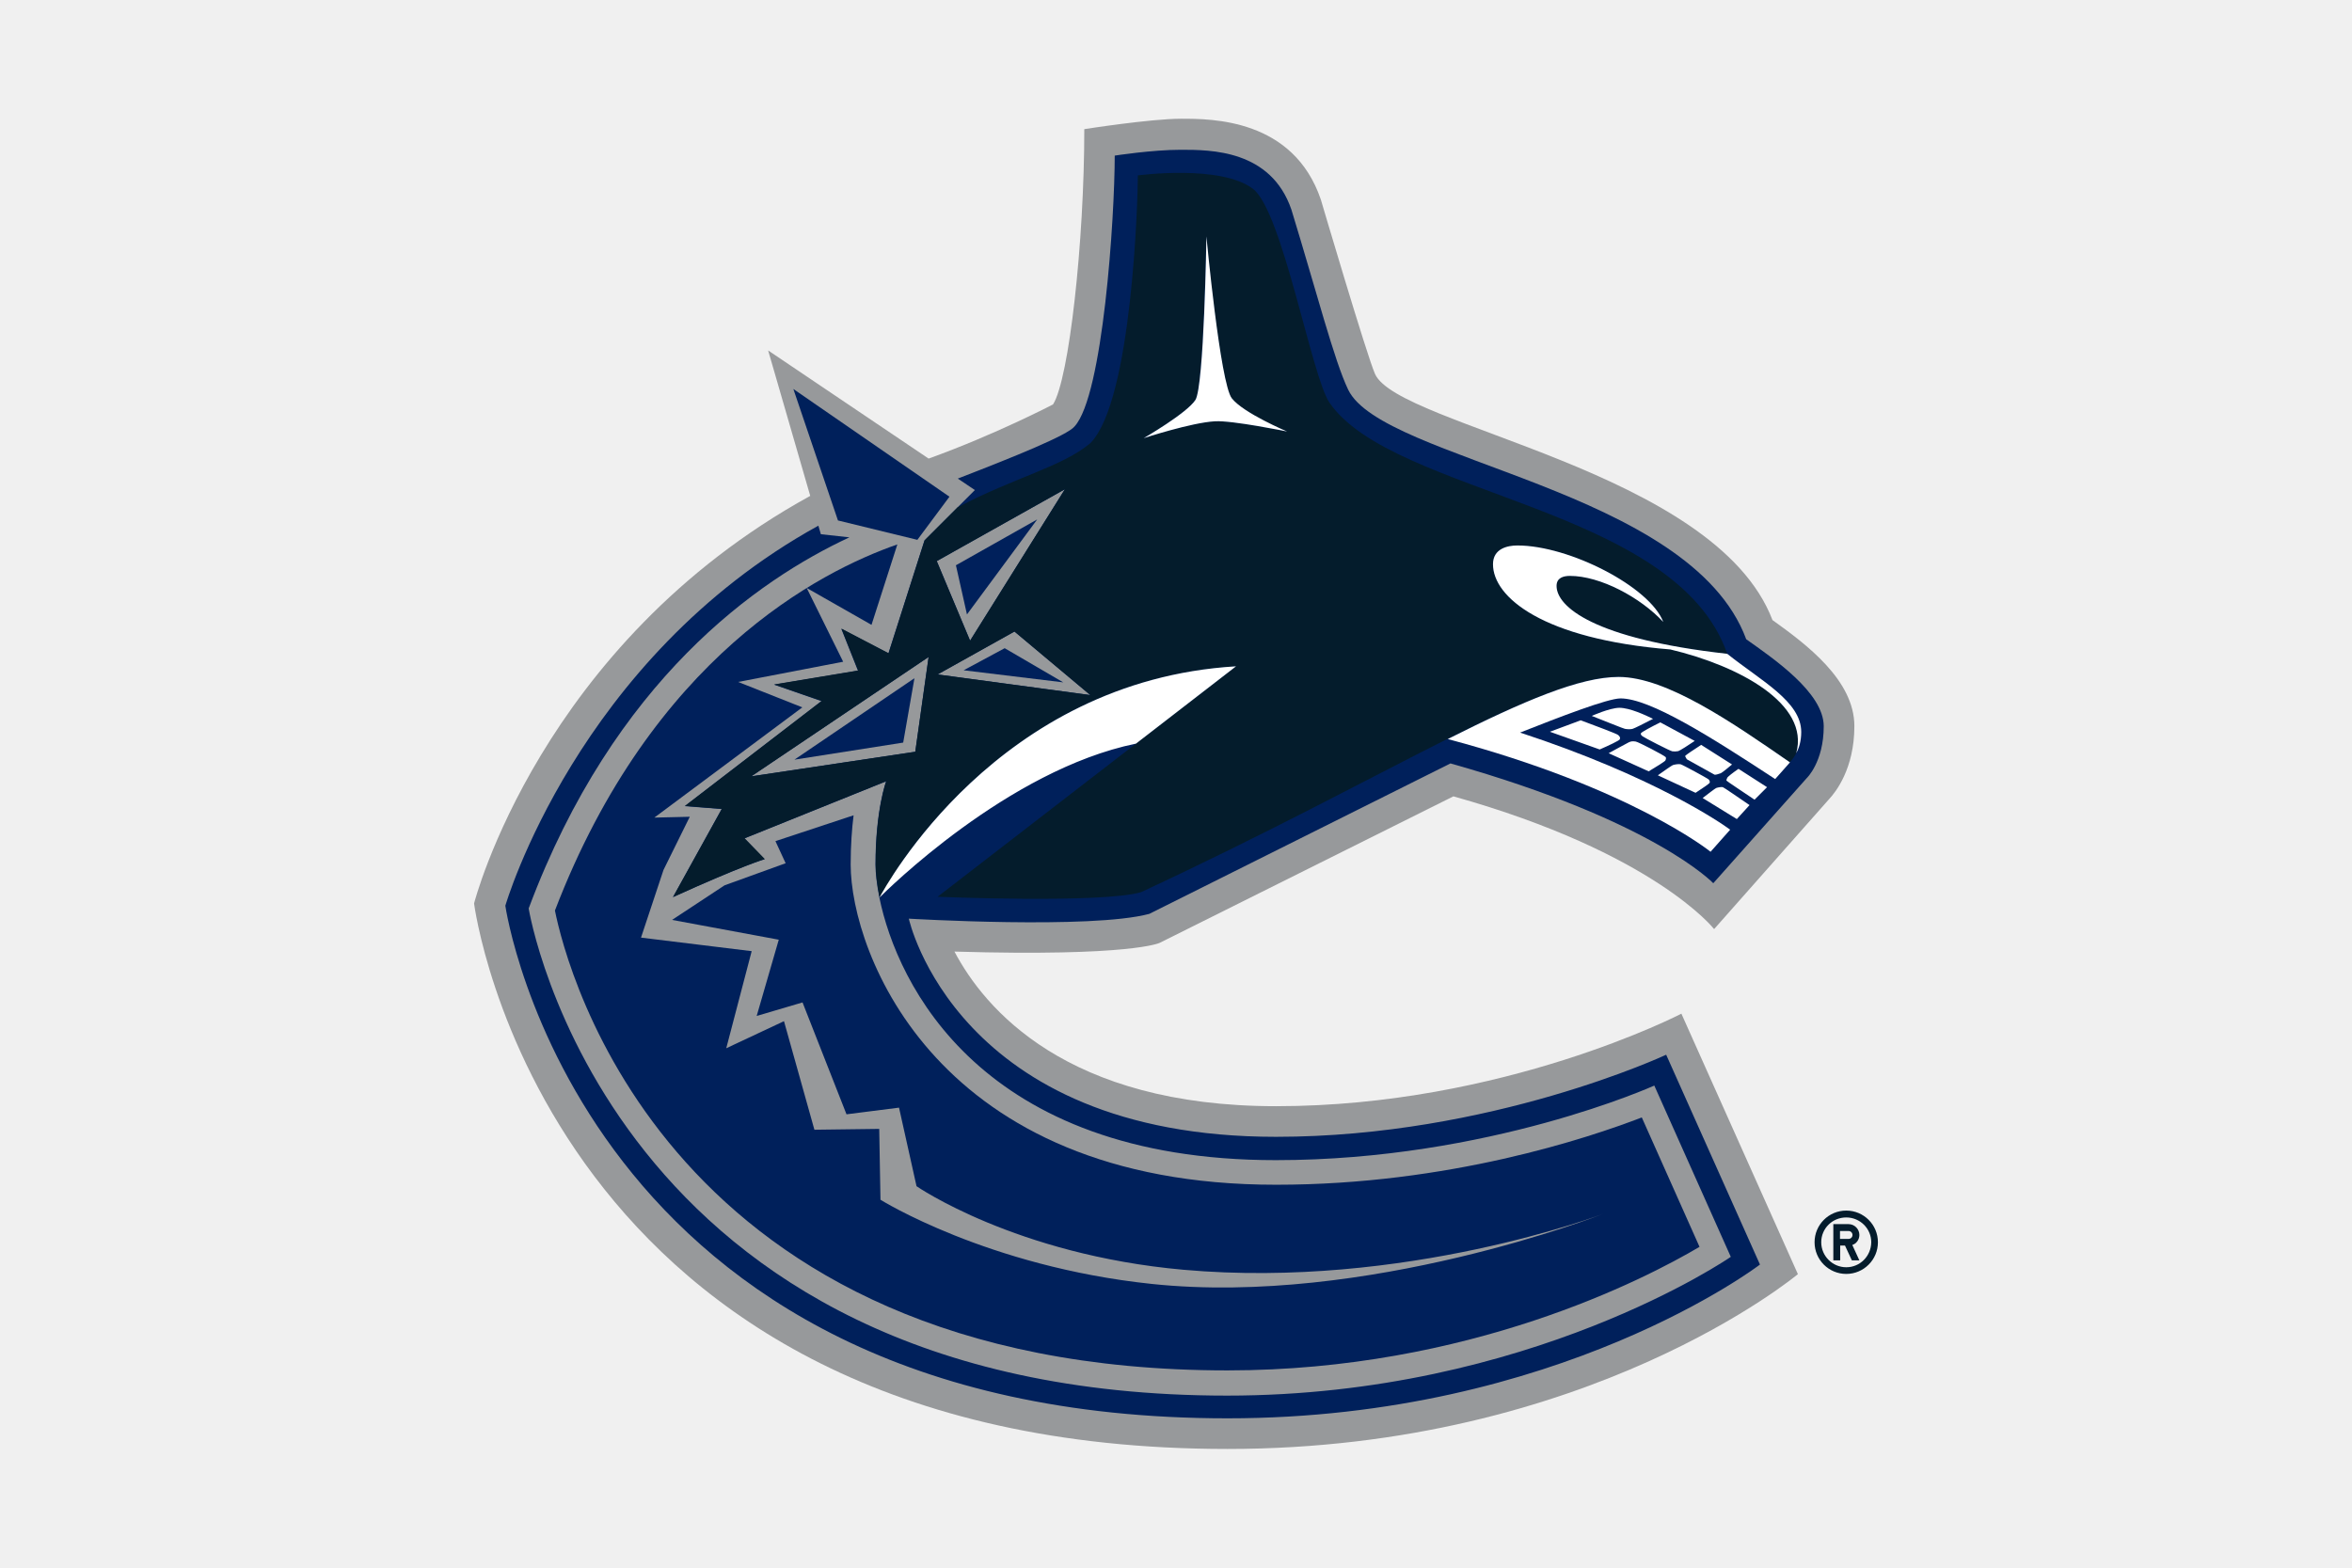
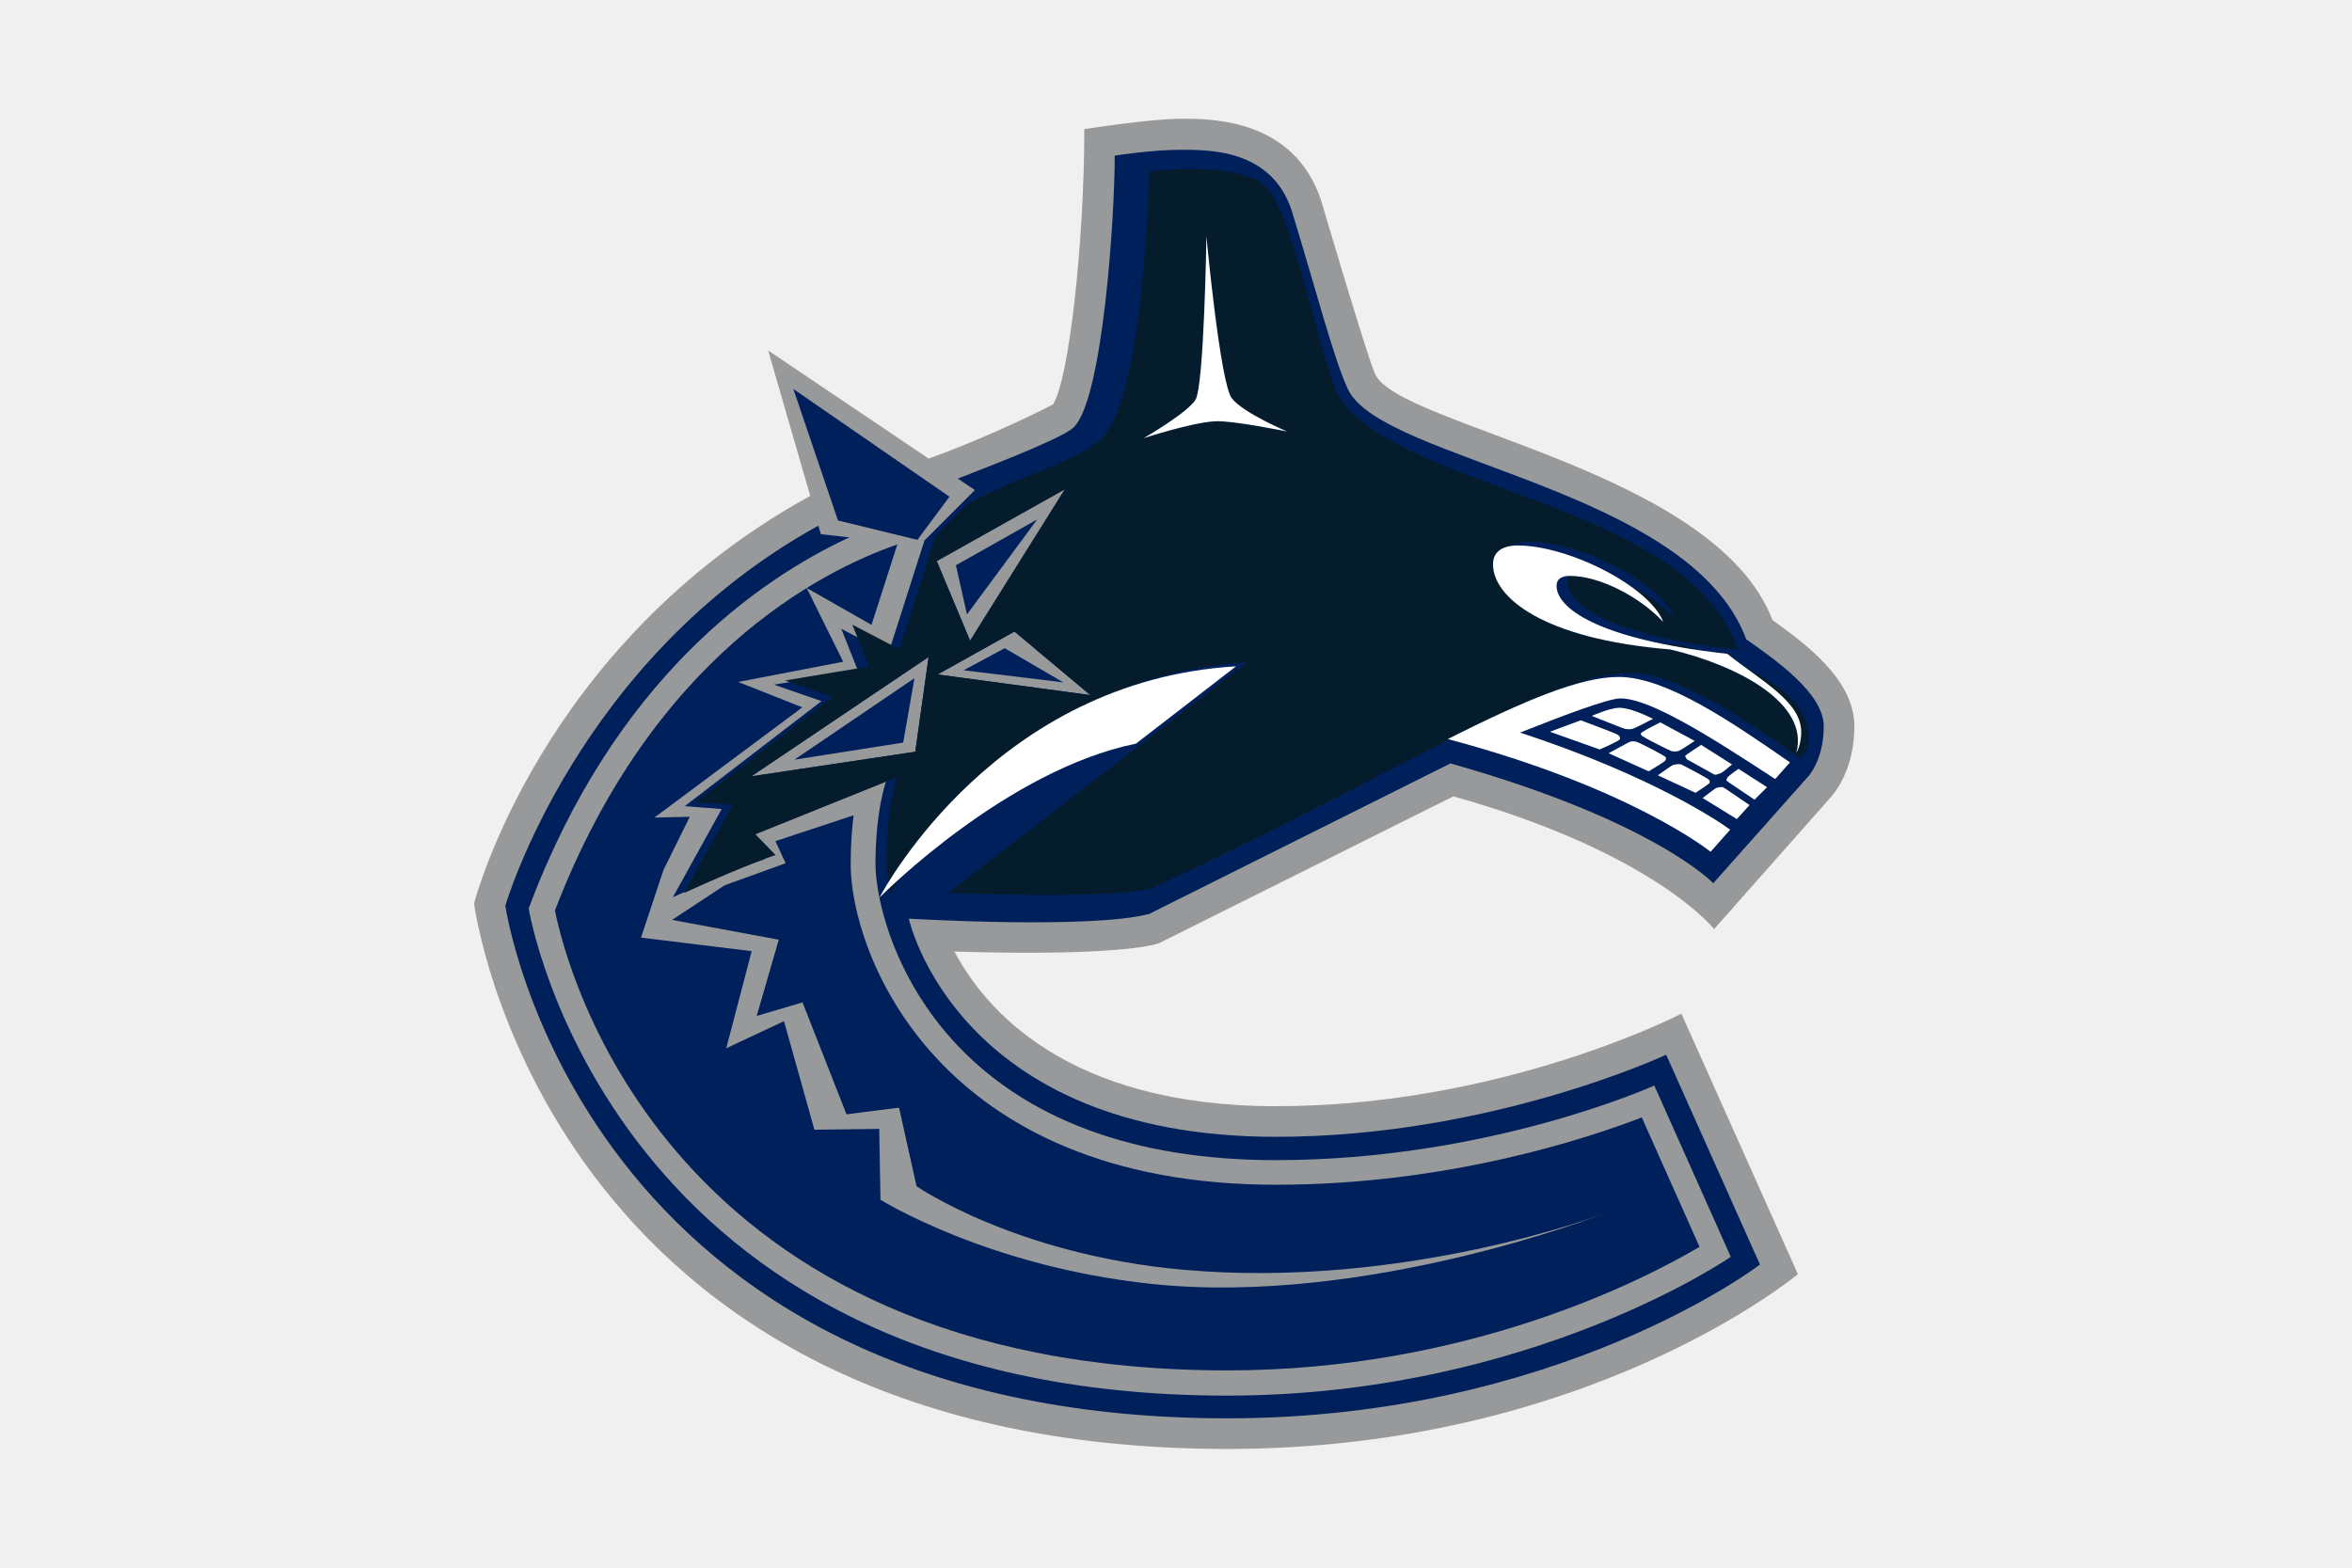
<svg xmlns="http://www.w3.org/2000/svg" viewBox="0 0 960 640">
  <path fill="#97999b" d="m473.365 384.905 119.857-59.8c82.088 23.052 106.417 54.186 106.417 54.186l46.956-53.08c2.552-2.723 10.292-12.336 10.292-29.774 0-18.799-19.65-33.43-33.43-43.298-23.393-61.332-152.692-79.11-162.22-100.462-3.317-7.4-22.117-71.2-22.117-71.2-11.228-33.005-44.489-33.005-56.993-33.005-12.59 0-39.556 4.253-39.556 4.253 0 46.02-6.21 102.078-12.76 112.371 0 0-23.393 12.25-50.784 22.117l-65.5-44.149 17.183 59.376C220.381 263.091 193.5 368.828 193.5 368.828s28.327 222.7 307.511 222.7c147.588 0 232.824-71.369 232.824-71.369l-47.552-106.332s-72.645 37.77-165.452 37.77c-85.575 0-119.006-39.897-131.255-63.119 72.475 2.126 83.789-3.573 83.789-3.573" />
  <path fill="#00205b" d="M712.739 260.964c-22.798-61.587-148.61-72.816-162.475-101.908-5.614-11.654-12.76-39.47-23.138-73.412-8.336-24.498-32.92-24.498-45.17-24.498-11.739 0-26.965 2.381-26.965 2.381 0 25.095-4.764 97.995-16.418 110.585-2.892 3.573-24.329 12.25-47.636 21.266l6.975 4.68-7.146 7.145-13.44 13.44-14.716 46.105-19.225-10.037 6.805 17.098-34.281 5.7 19.395 6.72-55.803 42.872 15.057 1.191-19.906 35.983c28.667-13.015 37.429-15.482 37.429-15.482l-8.251-8.507 57.844-23.308s-4.338 11.57-4.338 34.026c0 3.233.51 7.997 1.616 13.526 7.145 34.962 41.257 107.097 161.794 107.097 87.192 0 154.479-30.453 154.479-30.453l31.219 69.923s-81.833 56.654-205.603 56.654c-252.984 0-285.054-198.883-285.054-198.883 34.877-93.316 93.572-134.148 130.916-151.5l-11.654-1.277-1.021-3.488c-98.591 54.357-127.768 155.16-127.768 155.16s30.028 209.26 294.751 209.26c135.424 0 217.342-62.778 217.342-62.778l-38.28-85.66S608.534 464.1 520.831 464.1c-130.575 0-149.885-89.064-149.885-89.064s74.347 4.424 98.166-1.956l122.919-61.417c83.279 23.478 107.267 48.912 107.267 48.912l38.109-42.873s6.976-6.55 6.976-21.266c-.085-13.78-20.671-27.646-31.644-35.472m-267.701 22.797-62.353-8.42 31.389-17.525zm-10.378-84.044-38.705 61.842-13.61-32.495zm-128.023 117.22 72.39-48.743-5.444 38.705z" />
  <path fill="#00205b" d="m368.649 303.157 4.594-26.286-48.998 33.261zm24.669-29.518 40.661 4.934-23.903-13.95zm-3.147-42.873 4.508 20.075 28.667-38.789z" />
  <path fill="#00205b" d="m281.542 333.44-14.461.34 60.396-45-26.2-10.378 42.873-8.252-14.886-30.113 26.455 15.057 10.548-32.836c-31.814 11.06-100.122 46.106-139.762 149.46 4.764 23.733 46.19 187.74 274.506 187.74 98.59 0 170.556-37.344 192.673-50.444l-23.564-52.826c-21.861 8.421-78.94 27.476-149.204 27.476-138.827.085-173.703-95.018-173.703-130.745 0-7.91.51-14.63 1.19-20.076l-31.899 10.548 4.168 9.017-24.924 9.017-21.436 14.121 43.553 8.081-9.017 31.134 18.714-5.529 17.949 45.68 21.437-2.722 7.145 32.07s40.406 27.986 108.884 34.111c90.424 8.081 171.321-22.798 171.321-22.798s-96.464 37.854-184.251 28.582c-67.032-7.06-110.67-34.366-110.67-34.366l-.51-28.922-26.456.34-12.419-44.319-23.563 11.058 10.378-39.64-45.17-5.529 9.187-27.647zm92.891-113.053 13.1-17.609L323.82 158.8l18.204 53.676z" />
-   <path fill="#041c2c" d="M753.57 494.212c-7.145 0-12.93 5.784-12.93 12.93s5.785 12.93 12.93 12.93 12.93-5.785 12.93-12.93-5.784-12.93-12.93-12.93m0 23.138c-5.614 0-10.208-4.594-10.208-10.208s4.509-10.123 10.208-10.123c5.614 0 10.208 4.508 10.208 10.123-.085 5.7-4.594 10.208-10.208 10.208" />
-   <path fill="#041c2c" d="M758.929 504.166c0-2.382-1.956-4.423-4.423-4.423h-6.21v14.801h2.807v-6.04h1.957l2.807 6.04h3.062l-2.892-6.295c1.616-.51 2.892-2.126 2.892-4.083m-4.423 1.616h-3.488v-3.232h3.488c.85 0 1.616.68 1.616 1.616s-.766 1.616-1.616 1.616m-72.731-240.649c-52.145-4.254-72.391-21.352-72.391-34.792 0-6.465 5.955-7.656 9.953-7.656 21.266 0 54.186 16.843 59.546 31.22-9.358-10.039-25.69-18.8-38.11-18.8-2.637 0-5.444.765-5.444 4.083 0 8.421 14.972 21.606 69.669 27.731-20.926-60.396-136.445-64.65-162.39-102.589-7.231-10.548-19.14-77.92-31.134-87.192-13.185-10.122-47.041-5.529-47.041-5.529 0 9.357-2.297 92.041-19.395 109.31-11.57 9.696-30.964 13.95-54.187 26.2l-13.44 13.44-14.716 46.105-19.225-10.038 6.805 17.098-34.281 5.7 19.395 6.72-55.803 42.873 15.057 1.191-19.906 35.982c28.667-13.015 37.429-15.482 37.429-15.482l-8.251-8.506 57.844-23.308s-4.338 11.57-4.338 34.026c0 3.232.51 7.996 1.616 13.525 2.467-4.763 47.977-88.723 145.462-94.422l-40.832 31.56-80.982 62.522s66.69 2.807 83.024-1.87c51.549-23.99 92.806-46.362 125.13-62.609 31.05-15.567 53.932-25.35 69.755-25.35 19.565 0 46.7 18.885 69.923 34.877 0 0 1.446-1.19 2.637-3.743 5.615-19.99-23.393-35.642-51.38-42.277M373.583 306.9l-66.946 10.037 72.39-48.742zm61.077-107.183-38.705 61.843-13.61-32.495zm-51.975 75.623 31.389-17.523 30.964 25.945zm113.137-103.354c-9.612.596-29.092 6.89-29.092 6.89s17.523-10.122 21.096-15.567c3.573-5.444 4.508-66.776 4.508-66.776s5.615 60.056 10.378 66.096c4.764 6.04 22.458 13.525 22.458 13.525s-22.288-4.593-29.348-4.168" />
+   <path fill="#041c2c" d="M758.929 504.166m-72.731-240.649c-52.145-4.254-72.391-21.352-72.391-34.792 0-6.465 5.955-7.656 9.953-7.656 21.266 0 54.186 16.843 59.546 31.22-9.358-10.039-25.69-18.8-38.11-18.8-2.637 0-5.444.765-5.444 4.083 0 8.421 14.972 21.606 69.669 27.731-20.926-60.396-136.445-64.65-162.39-102.589-7.231-10.548-19.14-77.92-31.134-87.192-13.185-10.122-47.041-5.529-47.041-5.529 0 9.357-2.297 92.041-19.395 109.31-11.57 9.696-30.964 13.95-54.187 26.2l-13.44 13.44-14.716 46.105-19.225-10.038 6.805 17.098-34.281 5.7 19.395 6.72-55.803 42.873 15.057 1.191-19.906 35.982c28.667-13.015 37.429-15.482 37.429-15.482l-8.251-8.506 57.844-23.308s-4.338 11.57-4.338 34.026c0 3.232.51 7.996 1.616 13.525 2.467-4.763 47.977-88.723 145.462-94.422l-40.832 31.56-80.982 62.522s66.69 2.807 83.024-1.87c51.549-23.99 92.806-46.362 125.13-62.609 31.05-15.567 53.932-25.35 69.755-25.35 19.565 0 46.7 18.885 69.923 34.877 0 0 1.446-1.19 2.637-3.743 5.615-19.99-23.393-35.642-51.38-42.277M373.583 306.9l-66.946 10.037 72.39-48.742zm61.077-107.183-38.705 61.843-13.61-32.495zm-51.975 75.623 31.389-17.523 30.964 25.945zm113.137-103.354c-9.612.596-29.092 6.89-29.092 6.89s17.523-10.122 21.096-15.567c3.573-5.444 4.508-66.776 4.508-66.776s5.615 60.056 10.378 66.096c4.764 6.04 22.458 13.525 22.458 13.525s-22.288-4.593-29.348-4.168" />
  <path fill="#fff" d="M502.797 162.63c-4.764-6.04-10.378-66.096-10.378-66.096s-.936 61.332-4.508 66.776c-3.573 5.445-21.097 15.567-21.097 15.567s19.48-6.38 29.093-6.89c7.06-.425 29.432 4.168 29.432 4.168s-17.778-7.486-22.542-13.525M358.952 366.446c2.467-2.467 52.315-52.145 104.715-62.863l40.831-31.559c-97.484 5.784-142.994 89.744-145.546 94.422m376.243-67.627c0-12.419-16.332-20.84-30.198-31.899-54.697-6.125-69.668-19.31-69.668-27.73 0-3.319 2.807-4.085 5.444-4.085 12.42 0 28.752 8.762 38.109 18.8-5.444-14.29-38.279-31.219-59.545-31.219-3.999 0-9.953 1.276-9.953 7.656 0 13.44 20.245 30.538 72.39 34.792 27.987 6.635 56.994 22.202 51.38 42.362 1.106-2.042 2.041-4.849 2.041-8.677m-102.588-.085 20.33 7.231c3.743-1.616 7.826-3.573 8.167-4.083.255-.596.255-1.02-.596-1.787-.595-.595-9.697-3.913-15.312-6.039zm17.098-6.465c5.444 2.127 12.93 5.19 13.525 5.274.851.171 2.297.256 3.148 0 .68-.17 5.104-2.38 8.336-4.083-3.147-1.53-9.527-4.508-13.781-4.508-4.083.085-11.228 3.317-11.228 3.317m20.075 7.061c-.17.425 0 .765.681 1.276.765.595 11.313 6.04 12.164 6.124.851.086 1.531.086 2.382-.085.595-.17 4.253-2.466 6.72-4.168l-14.036-7.57c-3.657 1.786-7.571 3.912-7.91 4.423Zm9.953 11.143c.255-.51.34-.85.17-1.36-.68-.766-11.144-6.21-12.249-6.38-1.191-.17-1.872-.17-2.893.34-.935.425-6.209 3.402-8.166 4.423l16.333 7.401c3.147-1.872 6.55-3.998 6.805-4.424m20.075 5.785c.426.085 1.446-.17 2.552-.596.596-.255 2.978-2.21 4.594-3.572l-12.59-7.997c-3.062 1.957-6.21 4.084-6.55 4.51 0 .084.085.424.681 1.36zm5.189 1.276c-.34.765-.425 1.021-.255 1.191.425.425 6.975 4.763 11.399 7.741l5.104-5.104-11.654-7.486c-2.127 1.446-4.424 3.232-4.594 3.658m-7.23 2.126c.255-.425.085-.935-.341-1.446-.68-.595-10.718-6.039-11.483-6.209-.851-.17-2.382.085-3.148.34-.425.17-3.402 2.211-6.124 4.168l15.396 7.145c2.637-1.7 5.445-3.657 5.7-3.998m2.722 2.042c-.425.17-3.318 2.382-5.529 4.083l13.95 8.592 5.189-5.7c-4.253-2.892-10.378-7.145-10.888-7.315s-2.042.085-2.722.34" />
  <path fill="#fff" d="M590.925 301.712c75.198 19.99 107.267 46.02 107.267 46.02l7.996-9.017c-3.743-2.807-31.474-21.862-85.746-39.64 16.163-6.38 35.728-13.95 41.002-13.95 11.994 0 36.663 15.566 63.118 32.92l6.04-6.806c-23.138-15.992-50.274-34.877-69.924-34.877-15.907 0-38.789 9.783-69.753 25.35" />
</svg>
